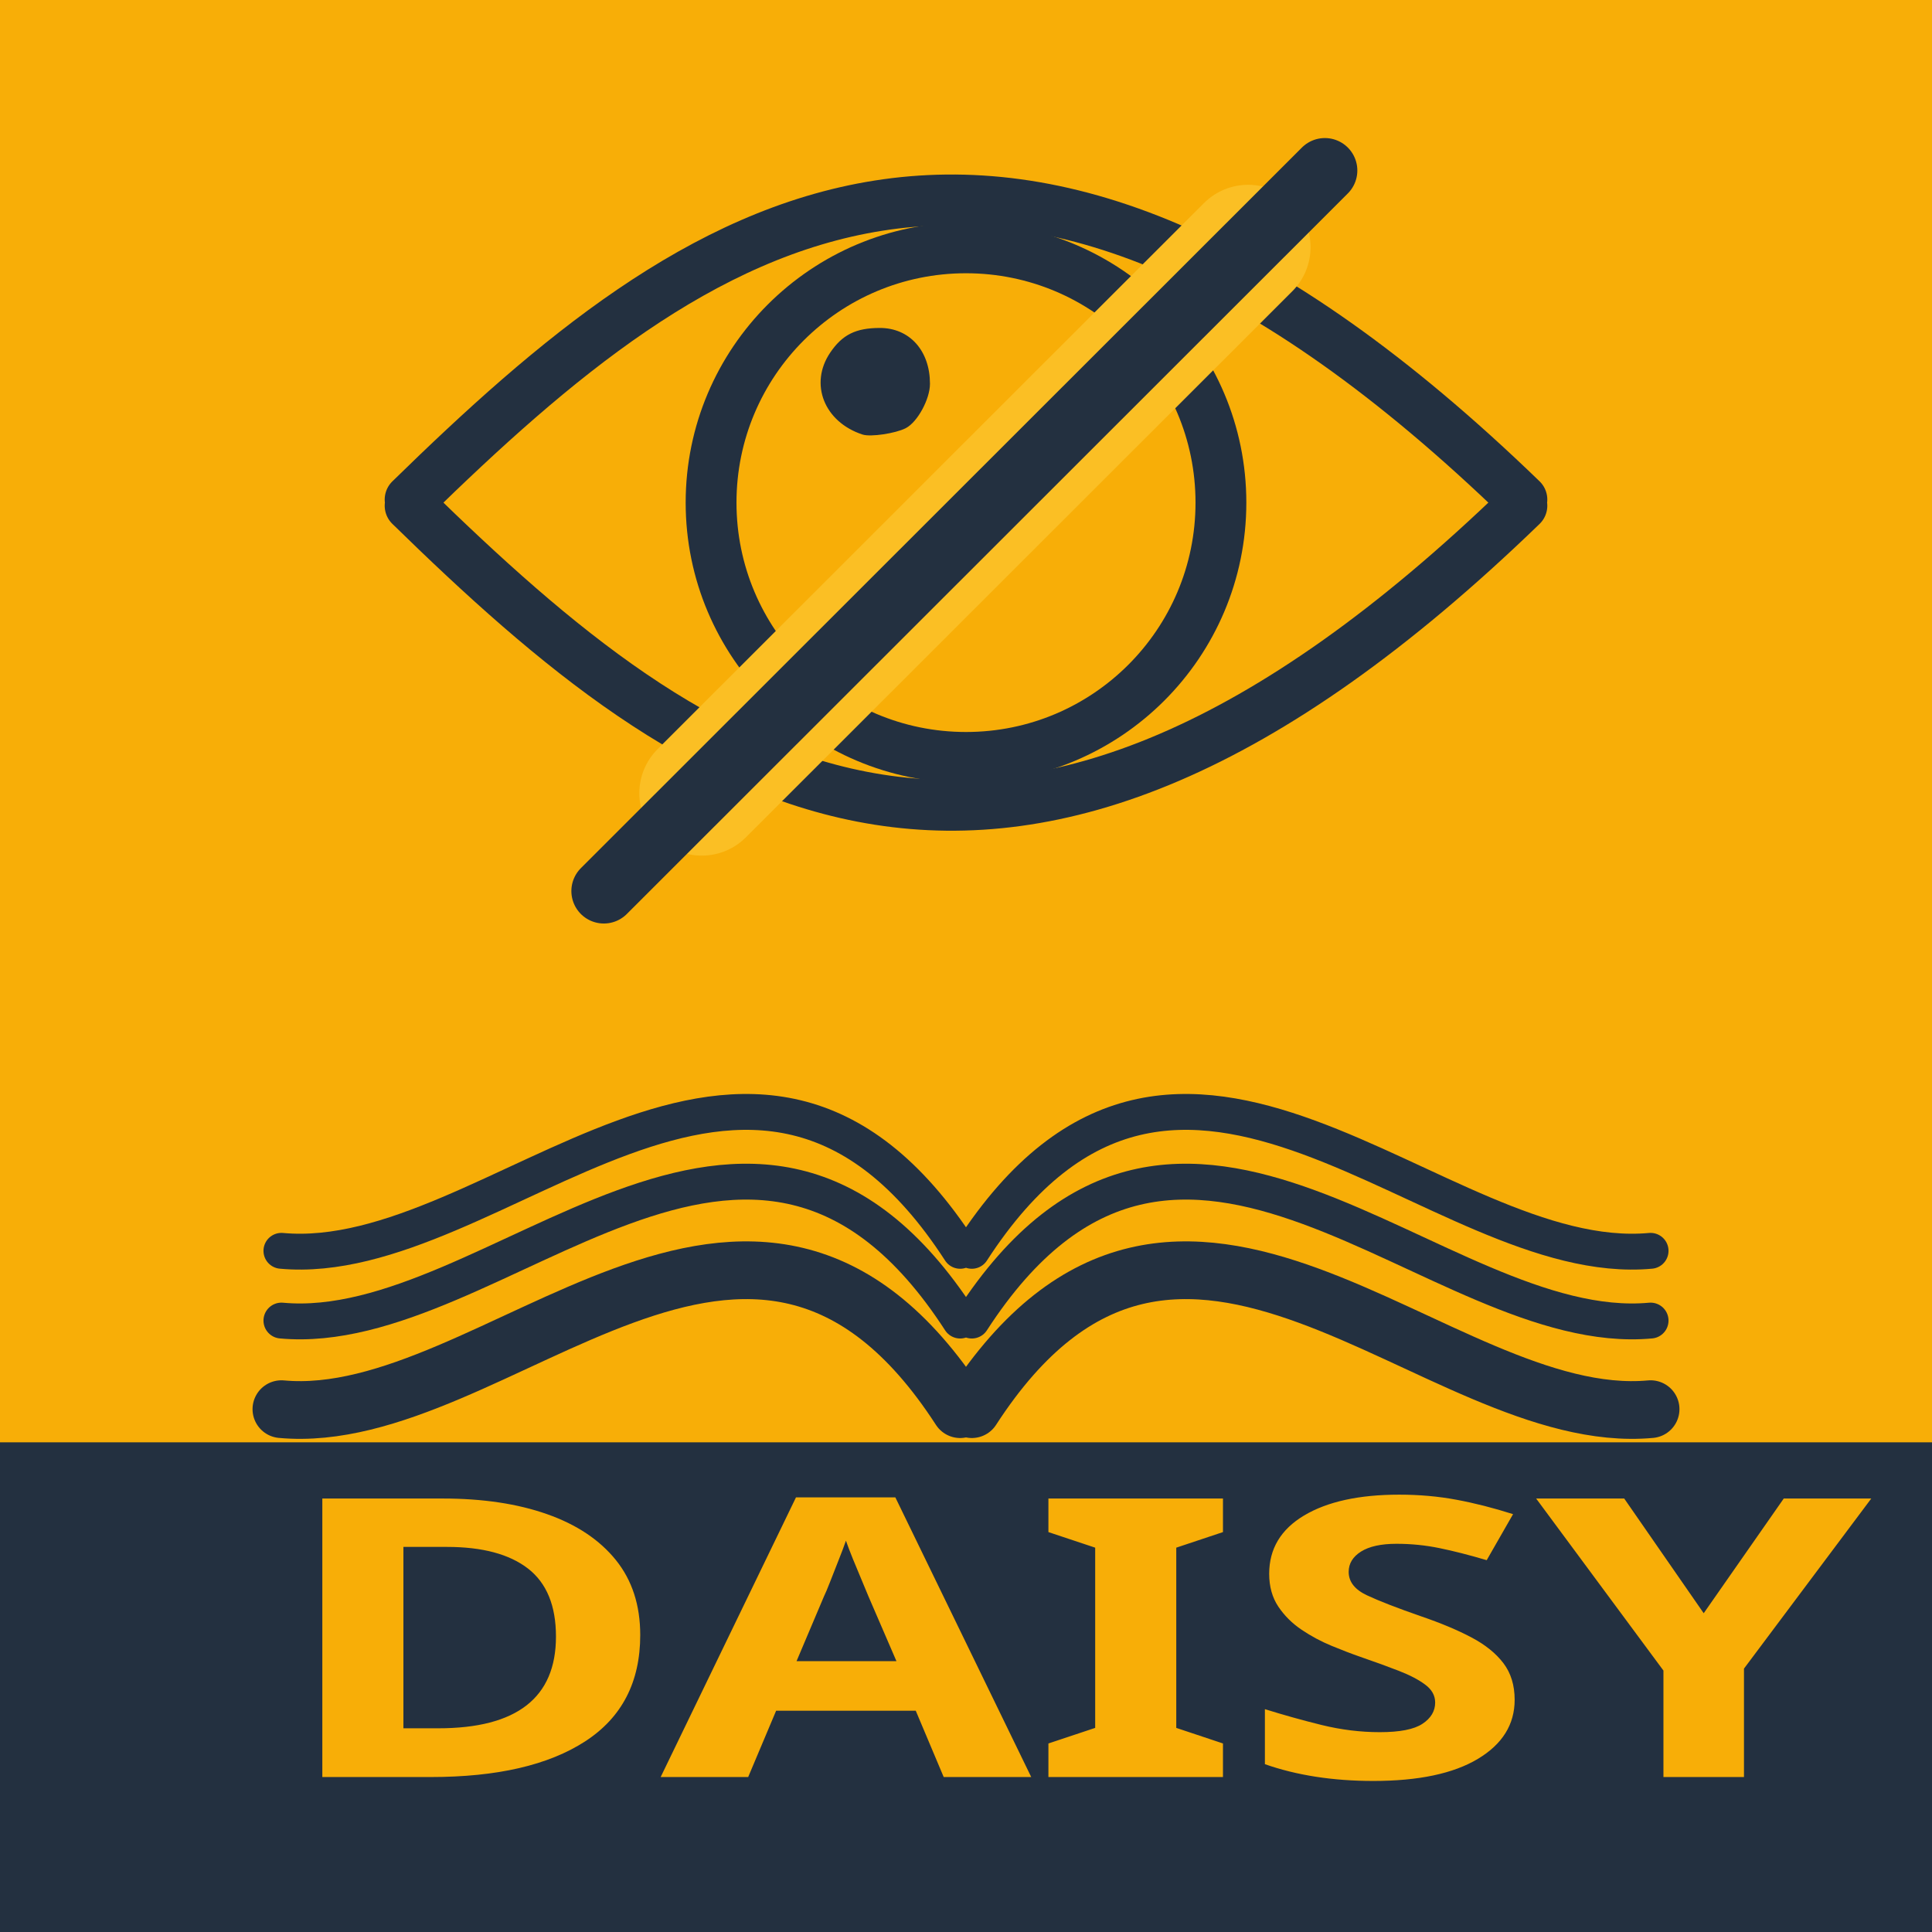
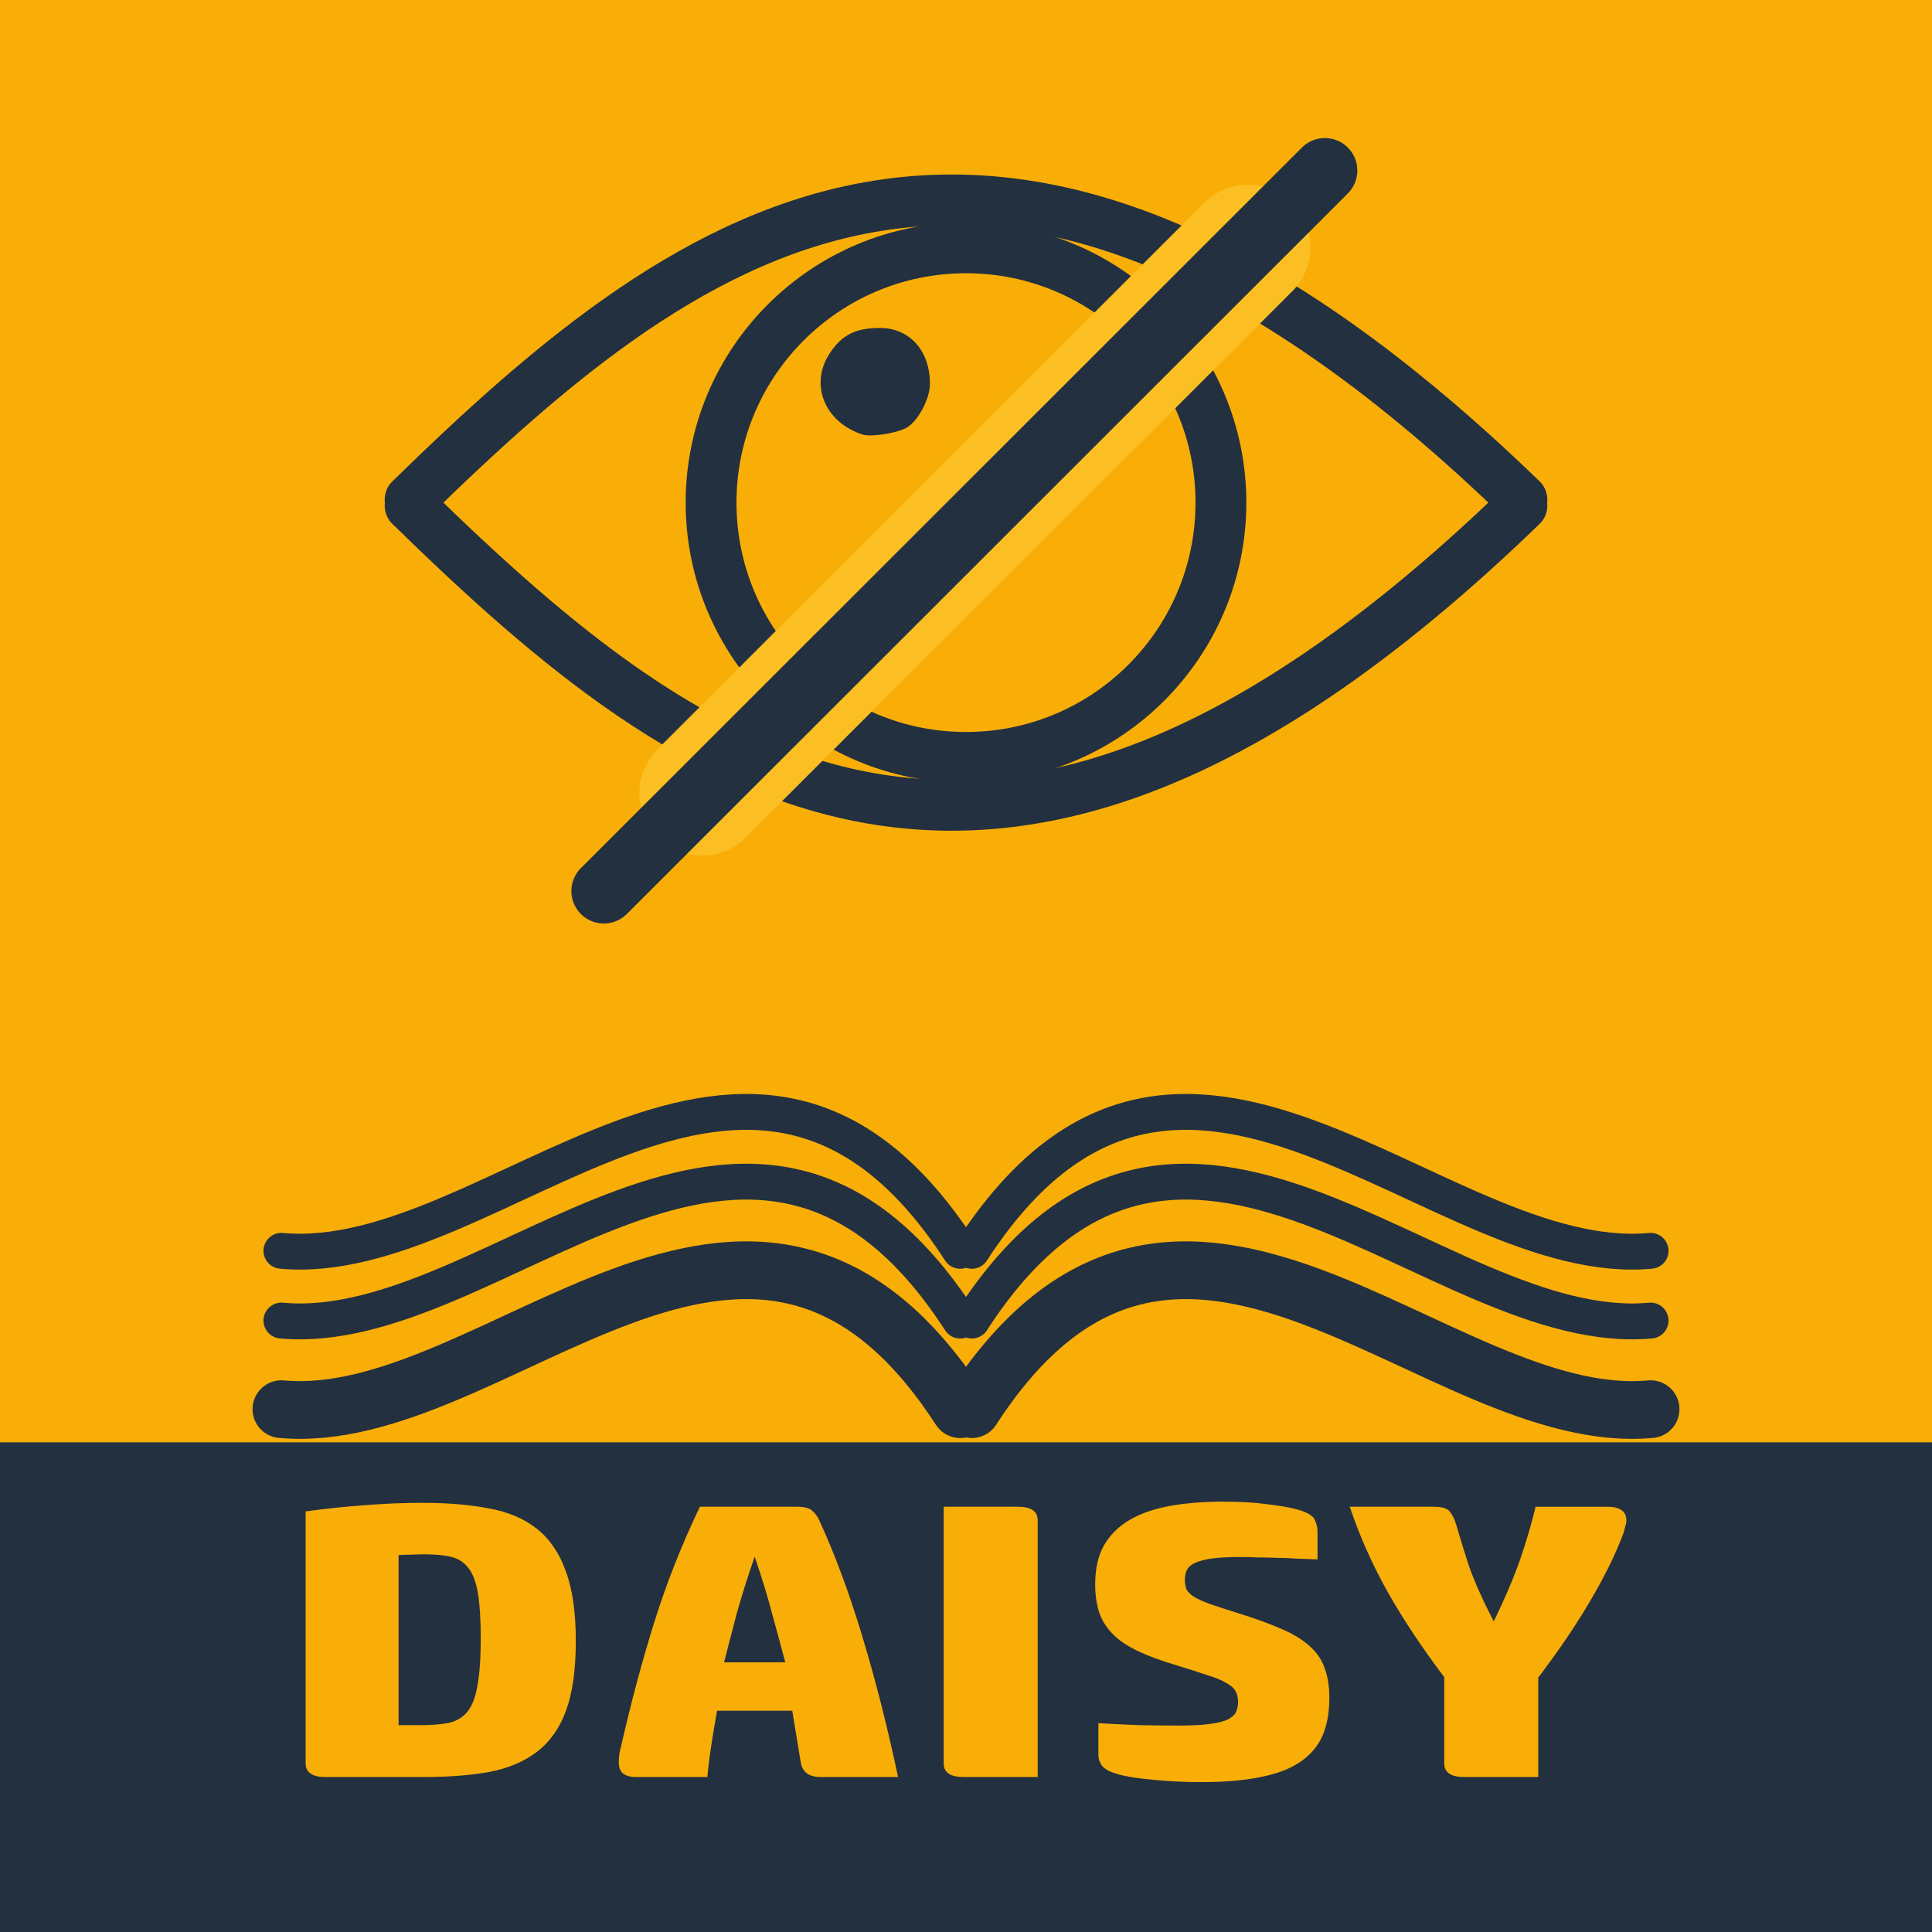
<svg xmlns="http://www.w3.org/2000/svg" version="1.1" id="svg1" width="512" height="512" viewBox="0 0 512 512">
  <defs id="defs1" />
  <g id="g12" transform="translate(-10,-9.999999)">
    <rect style="fill:#f8ae07;fill-opacity:1;stroke-width:0.924" id="rect18" width="512" height="511.677" x="10" y="10" />
    <g id="g17" transform="matrix(1.336422,0,0,1.335579,-323.8338,-228.4102)">
      <g id="g15" transform="matrix(0.9330385,0,0,0.9330385,37.27242,13.7873)" style="stroke:#233040;stroke-opacity:1">
        <path style="fill:#233040;fill-opacity:1;stroke:#233040;stroke-width:0.861;stroke-opacity:1" d="m 420.087,267.21 c 2.333,-1.206 4.901,-5.936 4.904,-9.036 0.008,-6.822 -4.155,-11.477 -10.245,-11.458 -4.975,0.016 -7.683,1.366 -10.186,5.081 -4.305,6.388 -1.217,14.161 6.651,16.741 1.603,0.526 6.792,-0.251 8.876,-1.328 z" id="path2" />
        <path id="path5" style="fill:none;stroke:#233040;stroke-width:10.8;stroke-linecap:round;stroke-linejoin:bevel;stroke-dasharray:none;stroke-opacity:1" d="m 314.936,284.083 c 61.046,59.711 125.782,106.99 236.289,0 m -236.289,-1.305 c 61.046,-59.711 125.782,-106.99 236.289,0" />
        <circle style="fill:none;stroke:#233040;stroke-width:10.8;stroke-linecap:round;stroke-linejoin:bevel;stroke-dasharray:none;stroke-opacity:1" id="path10" cx="433.08" cy="283.431" r="54.179" />
      </g>
      <path style="fill:none;stroke:#fbbf24;stroke-width:24.757;stroke-linecap:round;stroke-linejoin:bevel;stroke-dasharray:none;stroke-opacity:1" d="M 497.298,227.555 388.95,335.903" id="path16" />
      <path style="fill:none;stroke:#233040;stroke-width:12.876;stroke-linecap:round;stroke-linejoin:bevel;stroke-dasharray:none;stroke-opacity:1" d="M 512.516,212.337 369.537,355.316" id="path15" />
    </g>
    <rect style="fill:#233040;fill-opacity:1;stroke-width:0.466" id="rect12" width="512" height="129.77" x="10" y="392.23" />
    <g id="g2" transform="matrix(0.924736,0,0,0.9241527,20.02021,-63.57749)">
      <path id="path21" style="fill:none;fill-opacity:1;stroke:#233040;stroke-width:16.554;stroke-linecap:round;stroke-linejoin:bevel;stroke-dasharray:none;stroke-opacity:1" d="m 264.329,483.708 c -59.807,-92.415 -132.95,5.697 -194.514,0 m 197.856,0 c 59.807,-92.415 132.95,5.697 194.514,0" />
      <path id="path22" style="fill:none;fill-opacity:1;stroke:#233040;stroke-width:10.285;stroke-linecap:round;stroke-linejoin:bevel;stroke-dasharray:none;stroke-opacity:1" d="m 264.329,458.303 c -59.807,-92.415 -132.95,5.697 -194.514,0 m 197.856,0 c 59.807,-92.415 132.95,5.697 194.514,0" />
      <path id="path4" style="fill:none;fill-opacity:1;stroke:#233040;stroke-width:10.285;stroke-linecap:round;stroke-linejoin:bevel;stroke-dasharray:none;stroke-opacity:1" d="m 264.329,438.303 c -59.807,-92.415 -132.95,5.697 -194.514,0 m 197.856,0 c 59.807,-92.415 132.95,5.697 194.514,0" />
    </g>
-     <text xml:space="preserve" style="font-style:normal;font-variant:normal;font-weight:bold;font-stretch:normal;font-size:121.297px;font-family:'HP Simplified';-inkscape-font-specification:'HP Simplified, Bold';font-variant-ligatures:normal;font-variant-caps:normal;font-variant-numeric:normal;font-variant-east-asian:normal;text-align:start;letter-spacing:0px;writing-mode:lr-tb;direction:ltr;text-anchor:start;fill:#f8ae07;fill-opacity:1;stroke:none;stroke-width:3.88;stroke-linecap:round;stroke-linejoin:bevel" x="70.393" y="564.344" id="text12" transform="scale(1.173437,0.8521977)">
-       <tspan id="tspan12" x="70.393" y="564.344" style="fill:#f8ae07;fill-opacity:1;stroke-width:3.88">DAISY</tspan>
-     </text>
+     <path d="m 104.357,495.083 q -1.577,0 -3.275,0.121 -1.577,0 -2.547,0.121 v 52.886 h 4.852 q 4.003,0 6.55,-0.728 2.669,-0.849 4.245,-3.639 1.577,-2.79 2.183,-8.127 0.728,-5.337 0.728,-14.434 0,-8.733 -0.606,-13.828 -0.606,-5.216 -2.062,-7.884 -1.456,-2.79 -3.881,-3.639 -2.426,-0.849 -6.186,-0.849 z m -22.319,69.261 q -4.488,0 -4.488,-4.245 v -78.358 q 7.035,-1.334 13.464,-1.941 6.55,-0.728 12.979,-0.728 8.369,0 14.798,1.698 6.55,1.577 10.917,6.307 4.367,4.731 6.55,13.1 2.305,8.37 2.305,21.833 0,13.343 -2.183,21.591 -2.183,8.248 -6.55,12.857 -4.367,4.609 -10.795,6.307 -6.429,1.577 -14.798,1.577 z M 187.445,543.723 h -16.982 q -0.728,5.58 -1.334,11.038 -0.606,5.458 -0.849,9.582 h -16.254 q -1.698,0 -2.79,-1.092 -0.97,-1.092 -0.97,-3.639 0,-1.092 0.121,-2.305 0.121,-1.213 0.364,-2.305 3.275,-19.893 7.399,-38.209 4.124,-18.316 10.432,-36.51 h 21.955 q 2.426,0 3.396,1.213 0.97,1.213 1.456,2.547 5.458,16.254 9.946,36.874 4.488,20.499 8.006,43.424 h -17.467 q -3.882,0 -4.488,-4.367 z m -8.491,-47.912 q -2.547,10.189 -4.124,18.073 -1.456,7.763 -2.79,14.798 h 13.828 q -1.334,-7.035 -2.911,-14.798 -1.456,-7.884 -4.003,-18.073 z m 47.184,68.533 q -4.488,0 -4.488,-4.245 v -79.813 h 16.739 q 4.488,0 4.488,4.245 v 79.813 z m 29.718,-59.921 q 0,-7.157 1.941,-12.008 2.062,-4.973 5.822,-8.006 3.76,-3.032 9.097,-4.367 5.337,-1.334 12.008,-1.334 6.065,0 10.31,0.849 4.367,0.728 6.793,1.698 3.154,1.334 3.639,3.154 0.606,1.819 0.606,3.518 v 8.733 q -2.79,-0.121 -4.973,-0.243 -2.183,-0.243 -4.245,-0.243 -2.062,-0.121 -4.124,-0.121 -2.062,-0.121 -4.488,-0.121 -3.76,0 -6.186,0.485 -2.305,0.485 -3.639,1.334 -1.334,0.849 -1.819,2.183 -0.485,1.334 -0.485,2.911 0,1.819 0.364,3.154 0.485,1.213 1.698,2.305 1.334,1.092 3.76,2.305 2.547,1.213 6.793,3.032 5.58,2.426 9.34,4.731 3.881,2.305 6.186,5.216 2.426,2.911 3.396,6.793 1.092,3.881 1.092,9.34 0,6.914 -1.577,11.887 -1.577,4.852 -5.094,8.127 -3.396,3.154 -8.855,4.609 -5.458,1.577 -13.343,1.577 -5.822,0 -10.917,-0.728 -5.094,-0.606 -7.884,-1.698 -2.547,-0.97 -3.518,-2.426 -0.97,-1.577 -0.97,-3.639 v -9.825 q 4.731,0.364 9.219,0.606 4.488,0.121 9.219,0.121 4.124,0 6.671,-0.485 2.669,-0.485 4.003,-1.334 1.456,-0.97 1.941,-2.305 0.485,-1.456 0.485,-3.154 0,-2.183 -0.606,-3.518 -0.606,-1.456 -2.183,-2.547 -1.456,-1.213 -4.124,-2.305 -2.547,-1.213 -6.55,-2.911 -5.701,-2.305 -9.34,-4.731 -3.639,-2.426 -5.701,-5.458 -2.062,-3.032 -2.911,-6.671 -0.849,-3.76 -0.849,-8.491 z m 83.331,59.921 q -4.488,0 -4.488,-4.245 v -26.807 q -7.642,-13.949 -12.857,-26.685 -5.216,-12.857 -8.491,-26.321 h 18.922 q 2.79,0 3.639,1.456 0.849,1.334 1.456,4.003 1.213,5.822 2.911,12.979 1.819,7.157 5.58,17.224 3.882,-10.917 6.065,-19.65 2.183,-8.855 3.396,-16.011 h 16.375 q 1.819,0 2.911,0.97 1.213,0.97 1.213,3.275 0,0.97 -0.243,1.819 -0.121,0.849 -0.364,1.941 -2.426,9.219 -7.278,20.62 -4.731,11.281 -12.008,24.502 v 30.931 z" id="text12" style="font-weight:bold;font-size:121.297px;font-family:'HP Simplified';-inkscape-font-specification:'HP Simplified, Bold';letter-spacing:0px;fill:#f8ae07;stroke-width:3.88;stroke-linecap:round;stroke-linejoin:bevel" aria-label="DAISY" transform="scale(1.173437,0.8521977)" />
  </g>
</svg>
